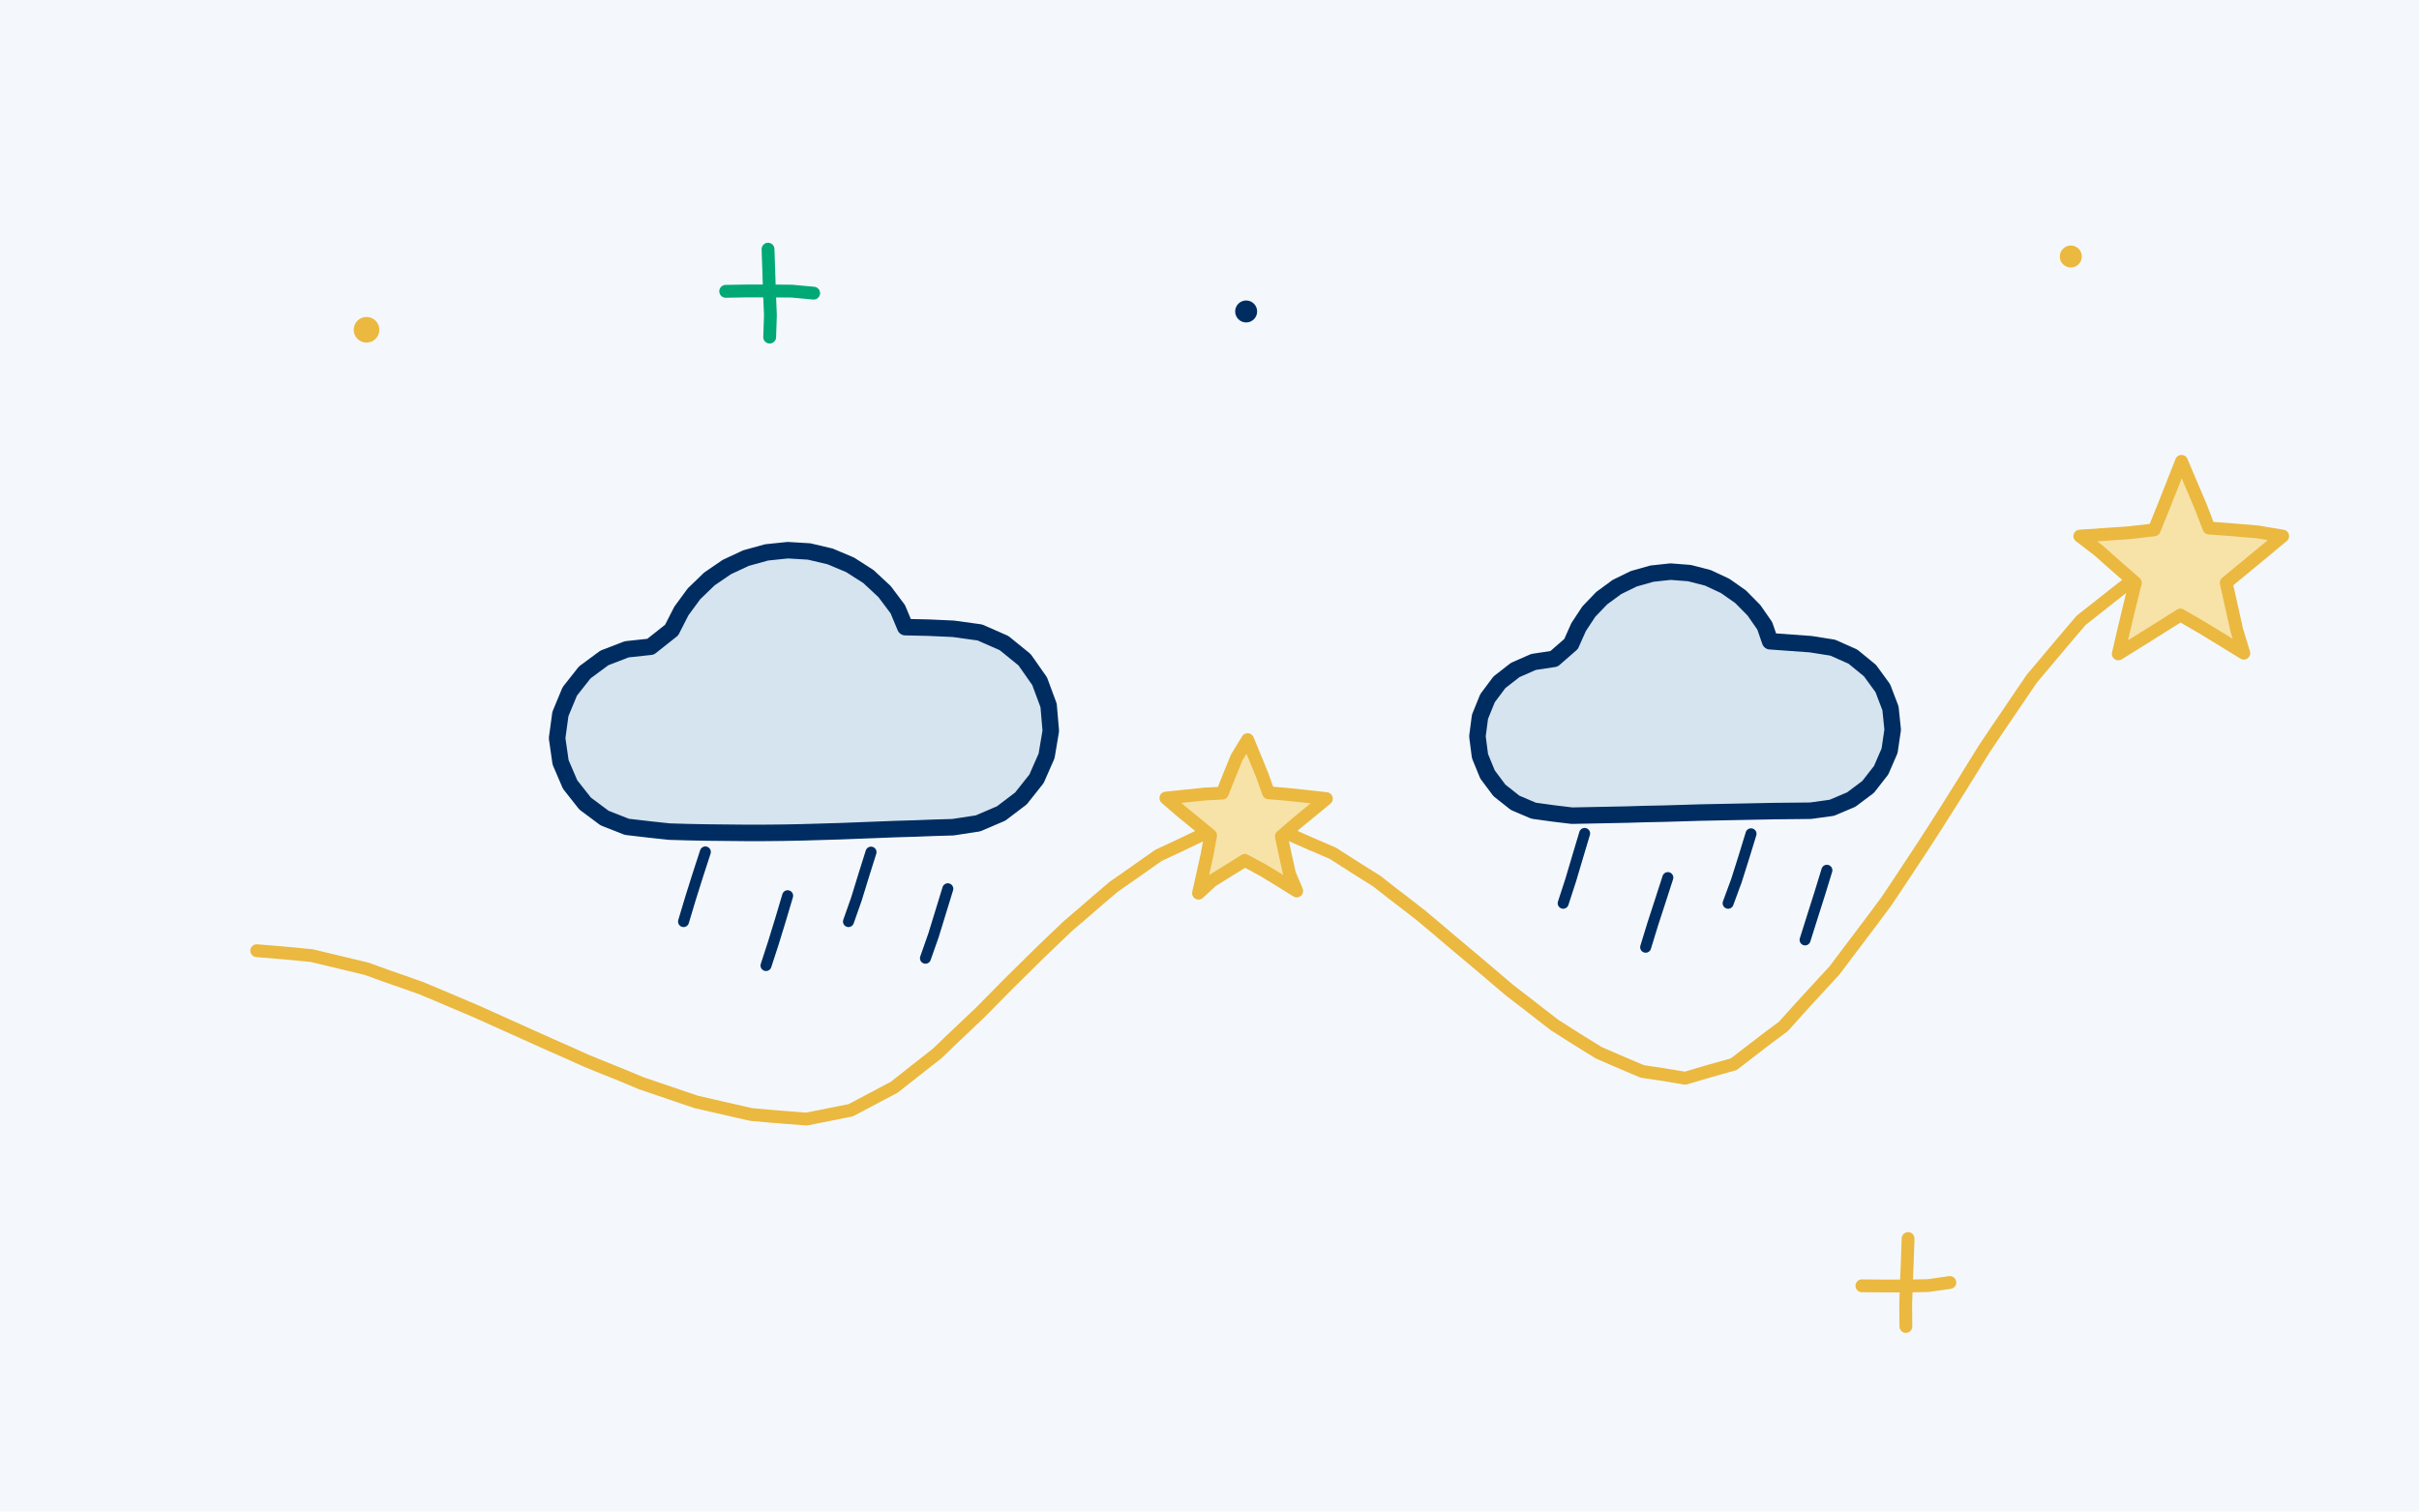
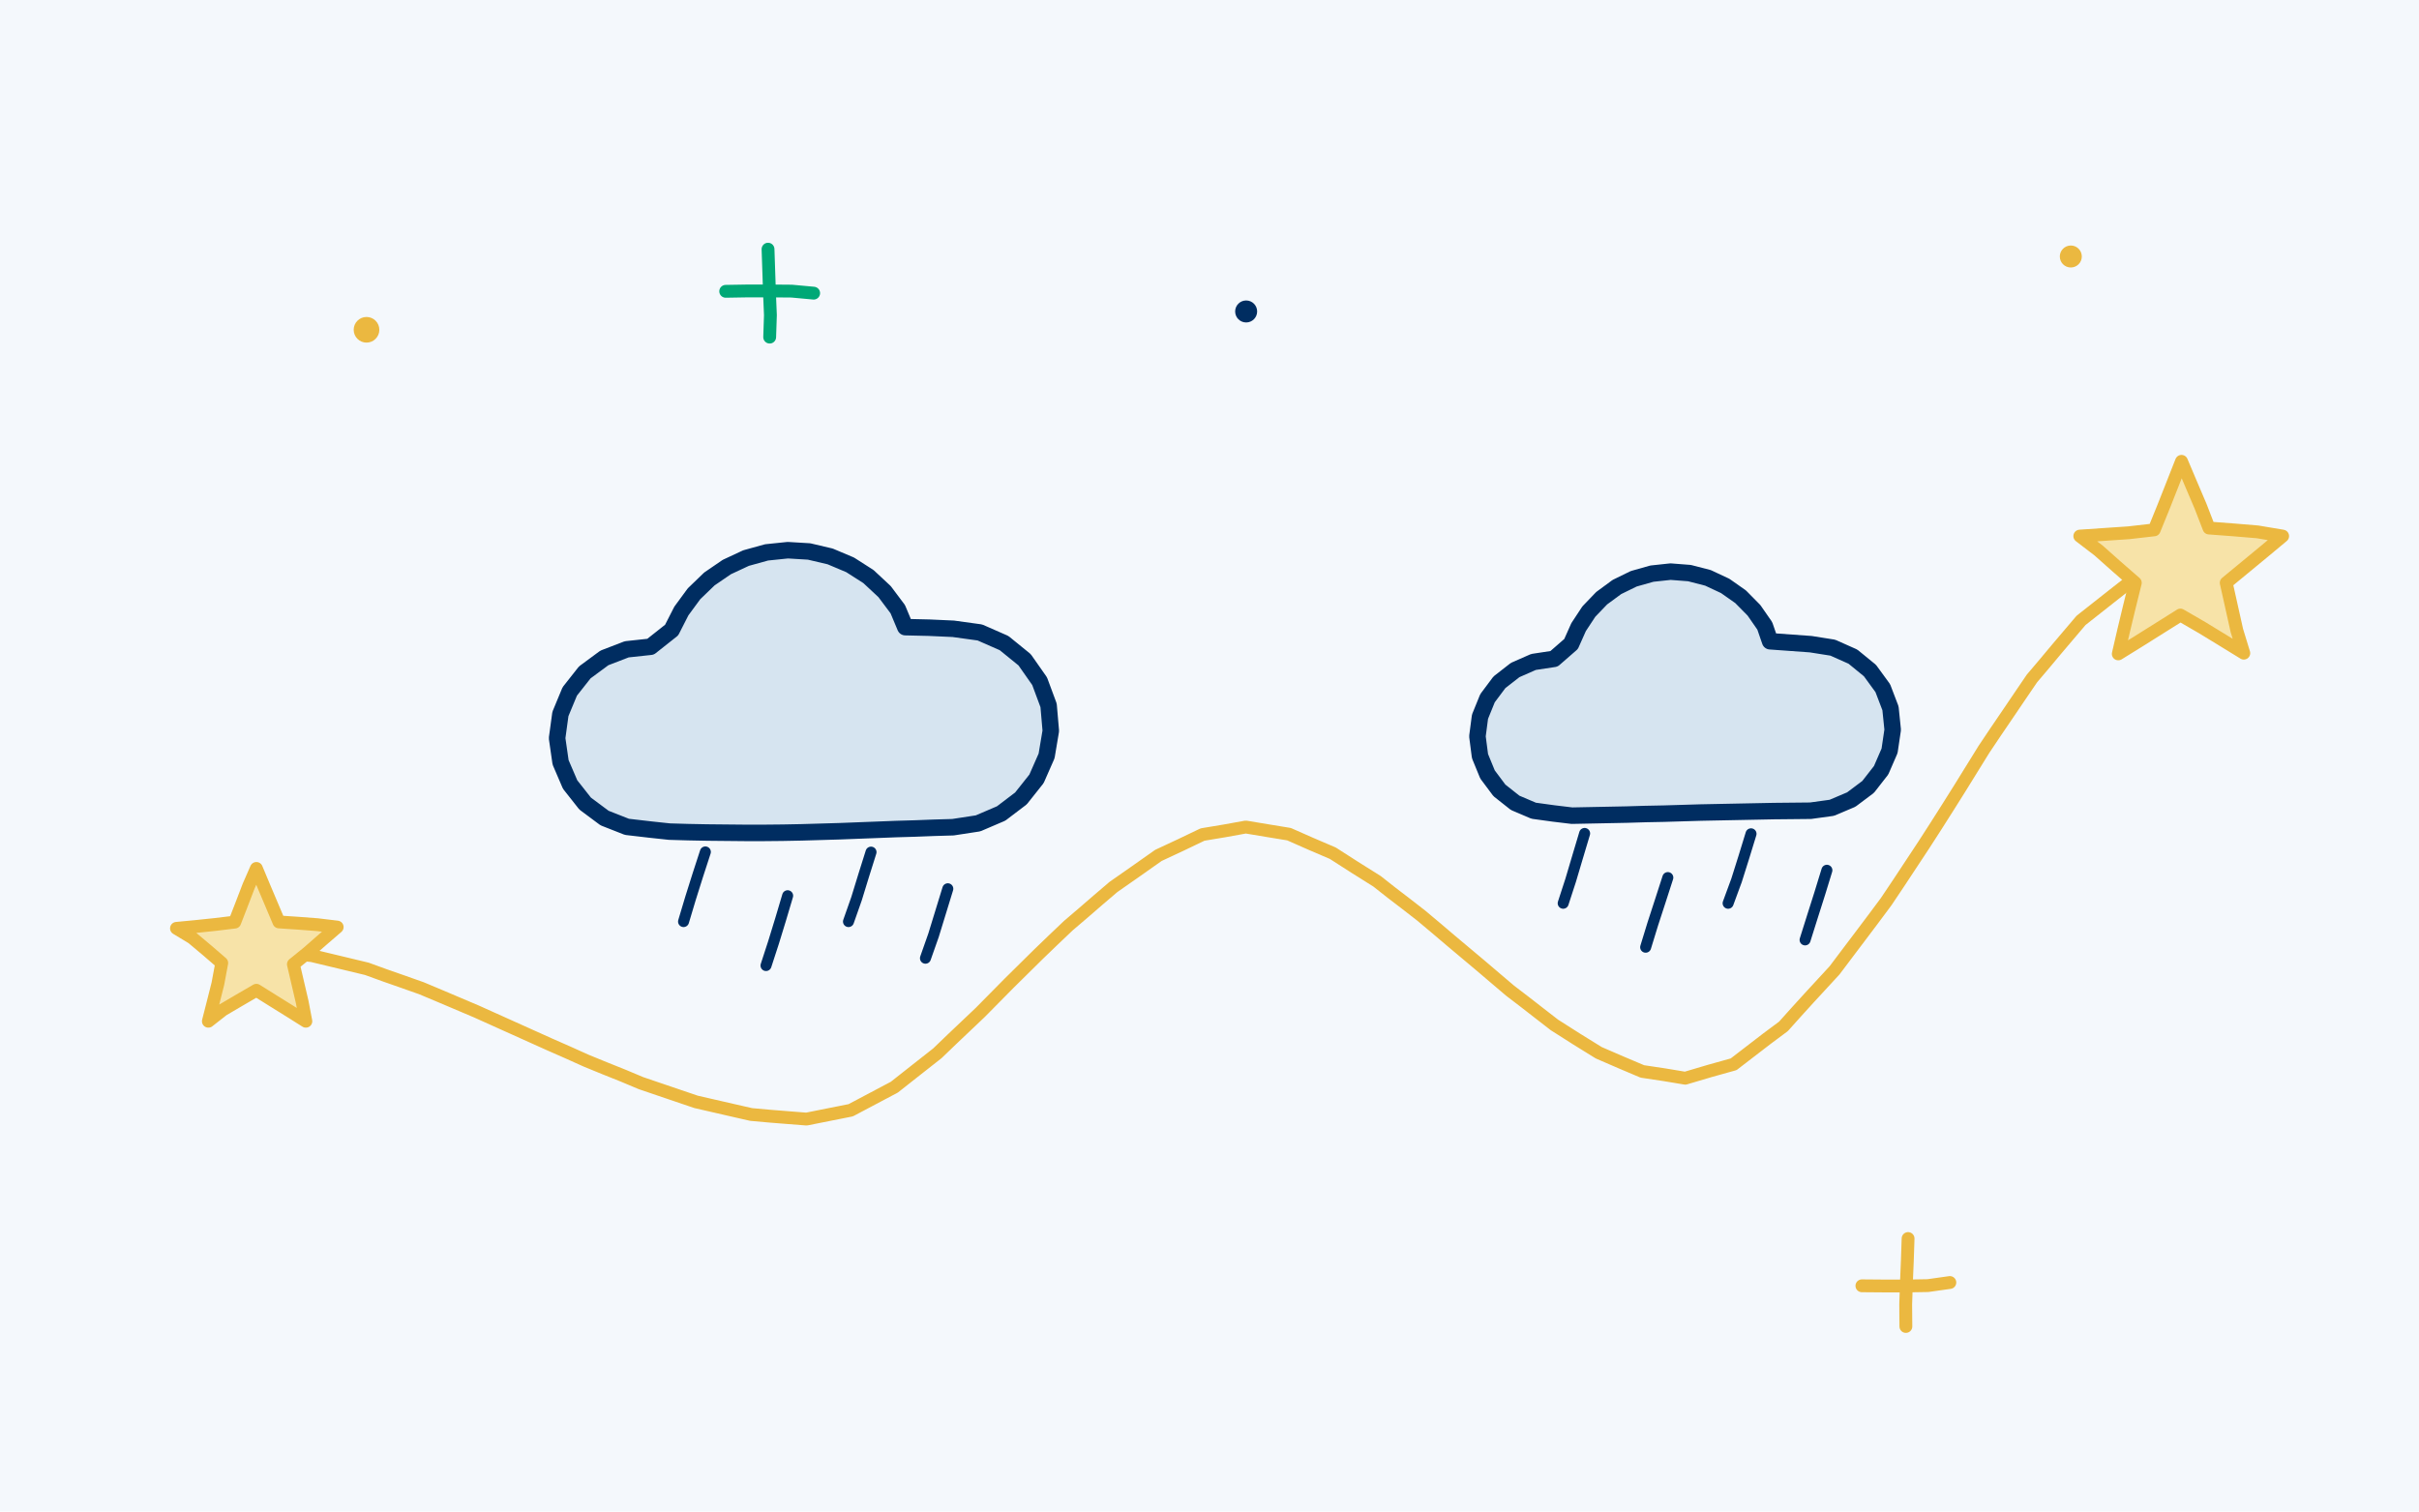
- <svg xmlns="http://www.w3.org/2000/svg" viewBox="0 0 1320 825" role="img" aria-label="A curving path dipping under two storm clouds, with a gold star at the center and one at the top">
+ <svg xmlns="http://www.w3.org/2000/svg" viewBox="0 0 1320 825" role="img" aria-label="A curving path dipping under two storm clouds, with a gold star where it starts at the bottom and one at the top">
  <rect width="1320" height="825" fill="#F4F8FC" />
  <path d="M140.1,518.9 L150.1,519.7 L160.1,520.6 L170.2,521.6 L180.2,524.0 L190.2,526.4 L200.2,528.8 L210.1,532.4 L220.1,535.9 L230.0,539.4 L240.0,543.6 L249.9,547.8 L259.8,552.0 L269.8,556.5 L279.8,561.0 L289.8,565.5 L299.8,570.0 L309.8,574.4 L319.8,578.9 L329.8,583.0 L339.8,587.0 L349.8,591.2 L359.8,594.6 L369.8,598.0 L379.8,601.4 L389.8,603.7 L399.8,606.0 L409.9,608.3 L419.9,609.2 L429.9,610.0 L440.1,610.8 L452.1,608.4 L464.2,606.0 L476.1,599.7 L488.0,593.4 L499.8,584.1 L511.5,574.9 L519.3,567.4 L527.1,560.0 L534.9,552.6 L542.8,544.6 L550.7,536.6 L558.7,528.7 L566.7,520.8 L574.8,513.0 L583.0,505.2 L591.2,498.2 L599.4,491.1 L607.6,484.1 L619.9,475.5 L632.1,466.9 L644.3,461.2 L656.2,455.5 L668.2,453.5 L679.8,451.4 L691.8,453.4 L703.4,455.3 L715.4,460.6 L727.3,465.7 L739.3,473.4 L751.4,481.0 L759.4,487.3 L767.5,493.5 L775.6,499.8 L783.7,506.6 L791.7,513.4 L799.8,520.2 L807.9,527.0 L816.0,533.9 L824.0,540.7 L832.1,546.9 L840.2,553.2 L848.2,559.4 L860.3,567.1 L872.4,574.6 L884.4,579.8 L896.2,584.8 L908.2,586.6 L919.6,588.5 L933.1,584.5 L946.0,580.9 L955.1,573.9 L964.2,566.9 L973.2,560.2 L980.1,552.5 L987.1,544.8 L994.1,537.2 L1001.1,529.6 L1008.1,520.3 L1015.2,510.9 L1022.2,501.6 L1029.2,492.2 L1036.1,481.9 L1042.9,471.6 L1049.7,461.3 L1056.4,450.9 L1063.0,440.5 L1069.6,430.0 L1076.1,419.5 L1082.6,409.0 L1089.1,399.3 L1095.7,389.6 L1102.2,380.0 L1108.8,370.3 L1115.5,362.4 L1122.1,354.5 L1128.8,346.6 L1135.6,338.6 L1144.6,331.5 L1153.6,324.4 L1162.8,317.2 L1176.3,313.4 L1190.0,310.0" fill="none" stroke="#EBB840" stroke-width="7" stroke-linecap="round" stroke-linejoin="round" />
-   <path d="M680.8,403.7 L684.8,413.4 L688.8,423.2 L692.2,432.7 L702.7,433.6 L713.2,434.7 L723.8,435.9 L715.7,442.6 L707.5,449.3 L699.2,456.5 L701.4,466.8 L703.7,477.1 L707.6,486.3 L698.6,480.7 L689.6,475.2 L679.3,469.6 L670.3,475.2 L661.4,480.7 L654.0,487.5 L656.3,477.2 L658.6,466.8 L660.6,456.0 L652.5,449.3 L644.3,442.6 L636.2,435.6 L646.7,434.5 L657.3,433.4 L667.0,432.9 L670.9,423.1 L674.9,413.3Z" fill="#F7E3A8" stroke="#EBB840" stroke-width="7" stroke-linecap="round" stroke-linejoin="round" />
+   <path d="M139.9,474.0 L144.0,483.8 L148.1,493.5 L152.2,503.2 L162.7,503.9 L173.2,504.7 L184.0,506.0 L176.0,512.9 L168.0,519.9 L160.1,526.3 L162.5,536.6 L164.9,546.9 L166.9,557.4 L158.0,551.8 L149.0,546.2 L139.9,540.5 L130.8,545.8 L121.6,551.2 L113.7,557.4 L116.3,547.2 L118.9,536.9 L121.0,525.6 L113.0,518.7 L104.9,511.9 L96.3,506.7 L106.8,505.7 L117.3,504.6 L128.1,503.3 L131.9,493.5 L135.7,483.6Z" fill="#F7E3A8" stroke="#EBB840" stroke-width="7" stroke-linecap="round" stroke-linejoin="round" />
  <path d="M1190.4,251.8 L1195.6,264.1 L1200.8,276.3 L1205.4,288.2 L1218.7,289.2 L1231.9,290.3 L1245.6,292.6 L1235.4,301.1 L1225.1,309.6 L1214.8,318.1 L1217.7,331.1 L1220.6,344.1 L1224.4,356.5 L1213.0,349.5 L1201.7,342.6 L1189.8,335.7 L1178.5,342.8 L1167.2,349.9 L1155.9,356.9 L1158.9,343.9 L1162.0,331.0 L1165.2,318.1 L1155.1,309.3 L1145.2,300.5 L1134.9,292.6 L1148.2,291.7 L1161.5,290.8 L1175.5,289.2 L1180.5,276.9 L1185.4,264.5Z" fill="#F7E3A8" stroke="#EBB840" stroke-width="7" stroke-linecap="round" stroke-linejoin="round" />
  <path d="M355.0,452.8 L342.1,451.3 L329.9,446.5 L319.3,438.6 L311.1,428.2 L305.9,416.1 L304.0,402.9 L305.8,389.7 L310.9,377.4 L319.1,367.0 L329.8,359.1 L342.0,354.4 L355.0,353.0 L366.5,343.9 L371.8,333.5 L378.7,324.1 L387.1,316.0 L396.6,309.5 L407.1,304.6 L418.3,301.5 L429.9,300.3 L441.5,301.0 L453.0,303.7 L463.9,308.3 L473.9,314.7 L482.7,322.9 L489.9,332.5 L494.0,342.3 L507.0,342.6 L520.2,343.2 L534.7,345.2 L547.9,351.0 L559.1,360.1 L567.3,371.8 L572.2,385.0 L573.4,398.9 L571.1,412.6 L565.6,425.1 L557.1,435.8 L546.3,444.0 L533.7,449.4 L520.0,451.5 L509.7,451.8 L499.4,452.2 L489.1,452.5 L478.8,452.9 L468.4,453.3 L458.1,453.7 L447.8,454.0 L437.5,454.3 L427.2,454.5 L416.9,454.6 L406.6,454.6 L396.2,454.5 L385.9,454.4 L375.6,454.2 L365.3,453.9Z" fill="#D6E4F0" stroke="#002D61" stroke-width="9" stroke-linecap="round" stroke-linejoin="round" />
  <path d="M384.9,465.0 L380.8,477.6 L376.8,490.3 L373.0,503.0" fill="none" stroke="#002D61" stroke-width="6" stroke-linecap="round" stroke-linejoin="round" />
  <path d="M429.8,488.9 L426.0,501.7 L422.1,514.4 L418.0,527.0" fill="none" stroke="#002D61" stroke-width="6" stroke-linecap="round" stroke-linejoin="round" />
  <path d="M475.3,465.1 L471.3,477.8 L467.4,490.5 L463.0,503.0" fill="none" stroke="#002D61" stroke-width="6" stroke-linecap="round" stroke-linejoin="round" />
  <path d="M517.2,485.1 L513.3,497.8 L509.4,510.5 L505.0,523.0" fill="none" stroke="#002D61" stroke-width="6" stroke-linecap="round" stroke-linejoin="round" />
  <path d="M847.8,444.0 L836.9,442.5 L826.8,438.2 L818.2,431.4 L811.7,422.7 L807.6,412.7 L806.2,401.9 L807.6,391.2 L811.7,381.1 L818.2,372.4 L826.8,365.7 L836.8,361.3 L848.0,359.6 L857.3,351.5 L861.4,342.3 L867.0,333.8 L874.0,326.5 L882.3,320.4 L891.5,315.9 L901.4,313.1 L911.6,312.0 L921.9,312.8 L932.0,315.4 L941.4,319.8 L949.8,325.7 L957.1,333.1 L963.0,341.6 L965.9,350.0 L977.0,350.8 L988.1,351.6 L1000.1,353.5 L1011.1,358.4 L1020.4,366.0 L1027.4,375.6 L1031.6,386.6 L1032.8,398.3 L1031.1,409.8 L1026.5,420.4 L1019.4,429.5 L1010.2,436.4 L999.6,440.9 L988.0,442.5 L978.0,442.6 L968.0,442.7 L957.9,442.9 L947.9,443.1 L937.9,443.3 L927.9,443.5 L917.9,443.8 L907.9,444.1 L897.8,444.3 L887.8,444.6 L877.8,444.8 L867.8,445.0 L857.8,445.2Z" fill="#D6E4F0" stroke="#002D61" stroke-width="9" stroke-linecap="round" stroke-linejoin="round" />
  <path d="M864.7,454.9 L860.9,467.6 L857.1,480.4 L853.0,493.0" fill="none" stroke="#002D61" stroke-width="6" stroke-linecap="round" stroke-linejoin="round" />
  <path d="M910.1,479.0 L906.0,491.7 L901.9,504.3 L898.0,517.0" fill="none" stroke="#002D61" stroke-width="6" stroke-linecap="round" stroke-linejoin="round" />
  <path d="M955.5,455.1 L951.6,467.8 L947.6,480.5 L943.0,493.0" fill="none" stroke="#002D61" stroke-width="6" stroke-linecap="round" stroke-linejoin="round" />
  <path d="M996.9,475.0 L993.0,487.7 L989.0,500.3 L985.0,513.0" fill="none" stroke="#002D61" stroke-width="6" stroke-linecap="round" stroke-linejoin="round" />
  <circle cx="200" cy="180" r="7" fill="#EBB840" />
  <circle cx="680" cy="170" r="6" fill="#002D61" />
  <circle cx="1130" cy="140" r="6" fill="#EBB840" />
  <path d="M396.0,159.0 L408.0,158.8 L420.0,158.8 L432.0,158.9 L444.0,160.0" fill="none" stroke="#00A876" stroke-width="7" stroke-linecap="round" stroke-linejoin="round" />
  <path d="M419.1,136.0 L419.5,148.0 L419.9,160.0 L420.4,172.0 L420.0,184.0" fill="none" stroke="#00A876" stroke-width="7" stroke-linecap="round" stroke-linejoin="round" />
  <path d="M1016.0,701.8 L1028.0,701.9 L1040.0,701.9 L1052.0,701.7 L1064.0,700.0" fill="none" stroke="#EBB840" stroke-width="7" stroke-linecap="round" stroke-linejoin="round" />
  <path d="M1041.2,676.0 L1040.8,688.0 L1040.3,700.0 L1039.9,712.0 L1040.0,724.0" fill="none" stroke="#EBB840" stroke-width="7" stroke-linecap="round" stroke-linejoin="round" />
</svg>
